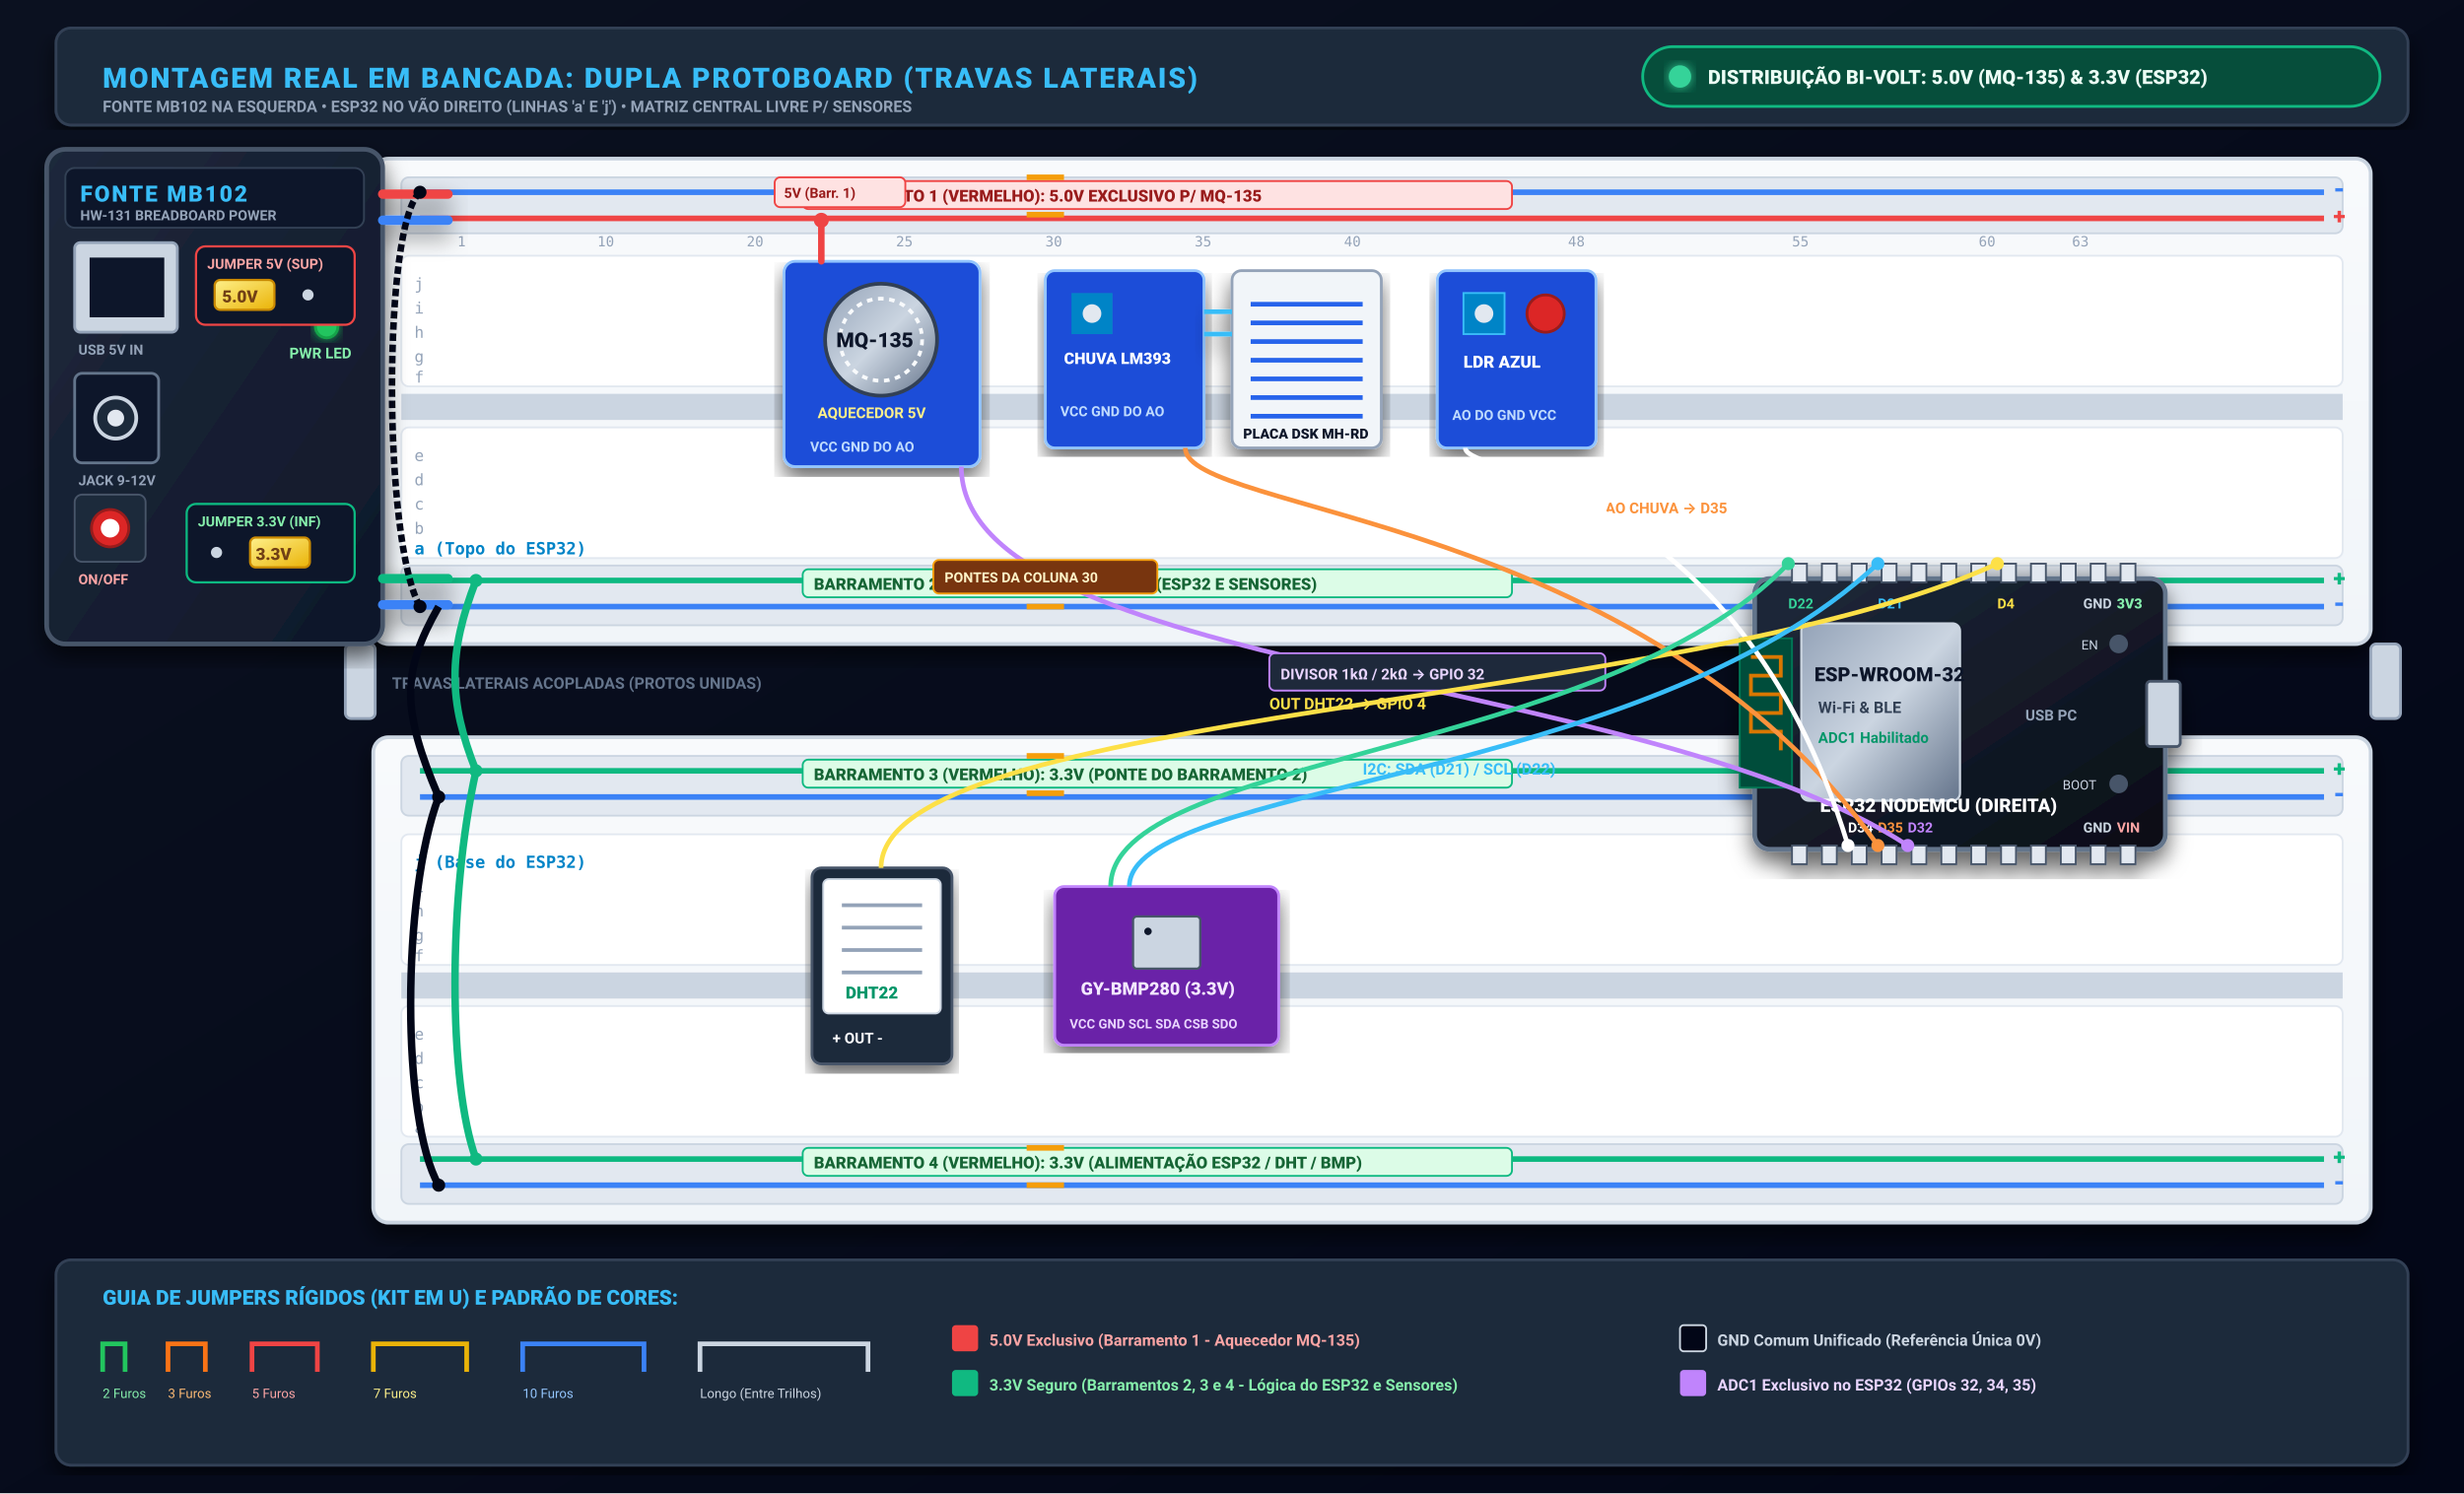
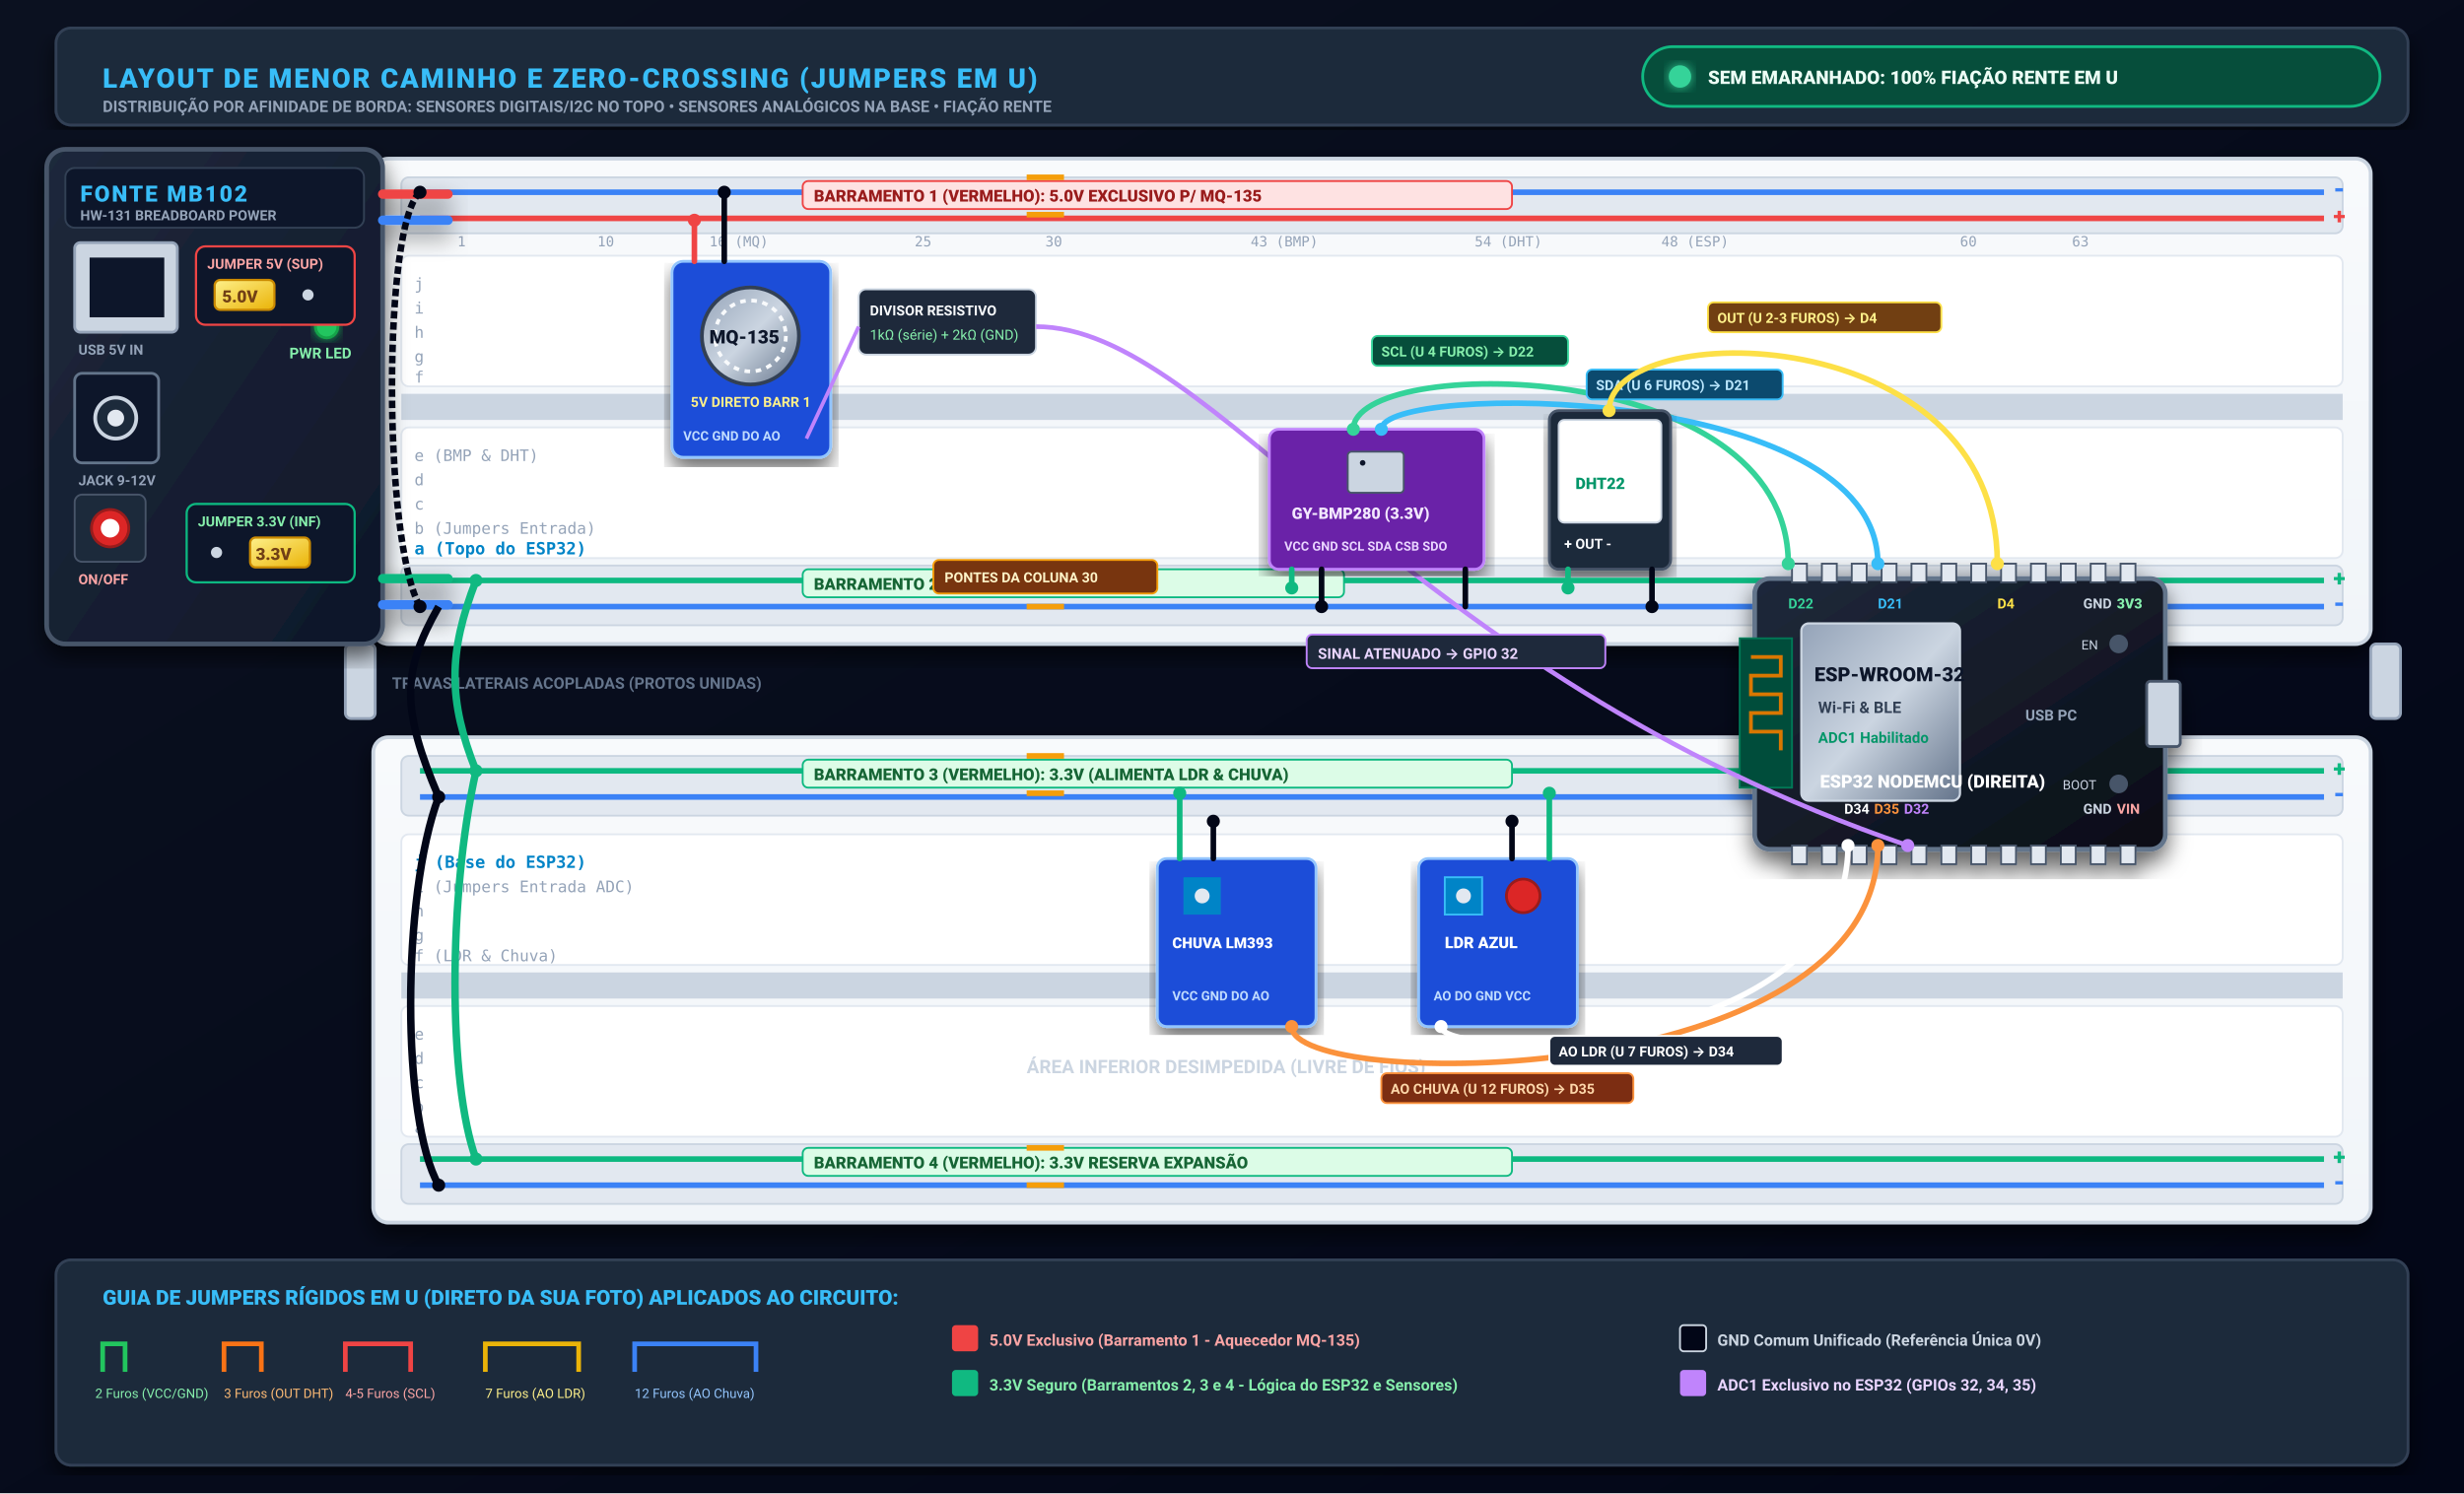
<svg xmlns="http://www.w3.org/2000/svg" viewBox="0 0 1320 800" width="100%" height="100%" style="background-color: #0b1120; font-family: -apple-system, BlinkMacSystemFont, 'Segoe UI', Roboto, sans-serif;">
  <defs>
    <linearGradient id="bgGrad" x1="0%" y1="0%" x2="100%" y2="100%">
      <stop offset="0%" stop-color="#0b1120" />
      <stop offset="100%" stop-color="#020617" />
    </linearGradient>
    <linearGradient id="mb102Grad" x1="0%" y1="0%" x2="100%" y2="100%">
      <stop offset="0%" stop-color="#1e293b" />
      <stop offset="100%" stop-color="#0f172a" />
    </linearGradient>
    <linearGradient id="esp32Grad" x1="0%" y1="0%" x2="100%" y2="100%">
      <stop offset="0%" stop-color="#1e293b" />
      <stop offset="100%" stop-color="#090d16" />
    </linearGradient>
    <linearGradient id="shieldGrad" x1="0%" y1="0%" x2="100%" y2="100%">
      <stop offset="0%" stop-color="#94a3b8" />
      <stop offset="50%" stop-color="#cbd5e1" />
      <stop offset="100%" stop-color="#64748b" />
    </linearGradient>
    <linearGradient id="protoGrad" x1="0%" y1="0%" x2="0%" y2="100%">
      <stop offset="0%" stop-color="#f8fafc" />
      <stop offset="100%" stop-color="#f1f5f9" />
    </linearGradient>
    <linearGradient id="jumperYellow" x1="0%" y1="0%" x2="100%" y2="100%">
      <stop offset="0%" stop-color="#fef08a" />
      <stop offset="100%" stop-color="#eab308" />
    </linearGradient>
    <filter id="cardShadow" x="-5%" y="-5%" width="110%" height="110%">
      <feDropShadow dx="0" dy="6" stdDeviation="6" flood-color="#000000" flood-opacity="0.6" />
    </filter>
    <filter id="glowGreen" x="-20%" y="-20%" width="140%" height="140%">
      <feGaussianBlur stdDeviation="3" result="blur" />
      <feComposite in="SourceGraphic" in2="blur" operator="over" />
    </filter>
  </defs>
  <rect width="1320" height="800" fill="url(#bgGrad)" />
  <g transform="translate(30, 15)">
    <rect x="0" y="0" width="1260" height="52" rx="8" fill="#1e293b" stroke="#334155" stroke-width="1.5" filter="url(#cardShadow)" />
-     <text x="25" y="32" fill="#38bdf8" font-size="15" font-weight="900" letter-spacing="1">MONTAGEM REAL EM BANCADA: DUPLA PROTOBOARD (TRAVAS LATERAIS)</text>
-     <text x="25" y="45" fill="#94a3b8" font-size="8.5" font-weight="600">FONTE MB102 NA ESQUERDA • ESP32 NO VÃO DIREITO (LINHAS 'a' E 'j') • MATRIZ CENTRAL LIVRE P/ SENSORES</text>
+     <text x="25" y="32" fill="#38bdf8" font-size="14.5" font-weight="900" letter-spacing="1">LAYOUT DE MENOR CAMINHO E ZERO-CROSSING (JUMPERS EM U)</text>
+     <text x="25" y="45" fill="#94a3b8" font-size="8.5" font-weight="600">DISTRIBUIÇÃO POR AFINIDADE DE BORDA: SENSORES DIGITAIS/I2C NO TOPO • SENSORES ANALÓGICOS NA BASE • FIAÇÃO RENTE</text>
    <rect x="850" y="10" width="395" height="32" rx="16" fill="#064e3b" stroke="#10b981" stroke-width="1.5" />
    <circle cx="870" cy="26" r="6" fill="#34d399" filter="url(#glowGreen)" />
-     <text x="885" y="30" fill="#ecfdf5" font-size="10.5" font-weight="800">DISTRIBUIÇÃO BI-VOLT: 5.0V (MQ-135) &amp; 3.3V (ESP32)</text>
+     <text x="885" y="30" fill="#ecfdf5" font-size="10" font-weight="800">SEM EMARANHADO: 100% FIAÇÃO RENTE EM U</text>
  </g>
  <g transform="translate(200, 85)" filter="url(#cardShadow)">
    <rect x="0" y="0" width="1070" height="260" rx="8" fill="url(#protoGrad)" stroke="#cbd5e1" stroke-width="2" />
    <text x="910" y="24" fill="#64748b" font-size="11" font-weight="bold">PROTOBOARD SUPERIOR</text>
    <g fill="#94a3b8" font-size="7.5" font-family="monospace">
      <text x="45" y="47">1</text>
      <text x="120" y="47">10</text>
-       <text x="200" y="47">20</text>
-       <text x="280" y="47">25</text>
+       <text x="180" y="47">16 (MQ)</text>
+       <text x="290" y="47">25</text>
      <text x="360" y="47">30</text>
-       <text x="440" y="47">35</text>
-       <text x="520" y="47">40</text>
-       <text x="640" y="47">48</text>
-       <text x="760" y="47">55</text>
-       <text x="860" y="47">60</text>
+       <text x="470" y="47">43 (BMP)</text>
+       <text x="590" y="47">54 (DHT)</text>
+       <text x="690" y="47">48 (ESP)</text>
+       <text x="850" y="47">60</text>
      <text x="910" y="47">63</text>
    </g>
    <rect x="15" y="10" width="1040" height="30" rx="4" fill="#e2e8f0" stroke="#cbd5e1" stroke-width="1" />
    <line x1="25" y1="18" x2="1045" y2="18" stroke="#3b82f6" stroke-width="3" />
    <text x="1050" y="21" fill="#3b82f6" font-size="14" font-weight="900">-</text>
    <line x1="25" y1="32" x2="1045" y2="32" stroke="#ef4444" stroke-width="3" />
    <text x="1050" y="35" fill="#ef4444" font-size="12" font-weight="900">+</text>
    <rect x="230" y="12" width="380" height="15" rx="3" fill="#fee2e2" stroke="#ef4444" />
    <text x="236" y="23" fill="#991b1b" font-size="8.8" font-weight="900">BARRAMENTO 1 (VERMELHO): 5.0V EXCLUSIVO P/ MQ-135</text>
    <rect x="15" y="52" width="1040" height="70" rx="4" fill="#ffffff" stroke="#e2e8f0" stroke-width="1" />
    <text x="22" y="70" fill="#94a3b8" font-size="8.5" font-family="monospace">j</text>
    <text x="22" y="83" fill="#94a3b8" font-size="8.5" font-family="monospace">i</text>
    <text x="22" y="96" fill="#94a3b8" font-size="8.5" font-family="monospace">h</text>
    <text x="22" y="109" fill="#94a3b8" font-size="8.5" font-family="monospace">g</text>
    <text x="22" y="120" fill="#94a3b8" font-size="8.5" font-family="monospace">f</text>
    <rect x="15" y="126" width="1040" height="14" fill="#cbd5e1" />
    <rect x="15" y="144" width="1040" height="70" rx="4" fill="#ffffff" stroke="#e2e8f0" stroke-width="1" />
-     <text x="22" y="162" fill="#94a3b8" font-size="8.5" font-family="monospace">e</text>
+     <text x="22" y="162" fill="#94a3b8" font-size="8.5" font-family="monospace">e (BMP &amp; DHT)</text>
    <text x="22" y="175" fill="#94a3b8" font-size="8.5" font-family="monospace">d</text>
    <text x="22" y="188" fill="#94a3b8" font-size="8.5" font-family="monospace">c</text>
-     <text x="22" y="201" fill="#94a3b8" font-size="8.5" font-family="monospace">b</text>
+     <text x="22" y="201" fill="#94a3b8" font-size="8.5" font-family="monospace">b (Jumpers Entrada)</text>
    <text x="22" y="212" fill="#0284c7" font-size="9" font-family="monospace" font-weight="900">a (Topo do ESP32)</text>
    <rect x="15" y="218" width="1040" height="32" rx="4" fill="#e2e8f0" stroke="#cbd5e1" stroke-width="1" />
    <line x1="25" y1="226" x2="1045" y2="226" stroke="#10b981" stroke-width="3" />
    <text x="1050" y="229" fill="#10b981" font-size="12" font-weight="900">+</text>
    <line x1="25" y1="240" x2="1045" y2="240" stroke="#3b82f6" stroke-width="3" />
    <text x="1050" y="243" fill="#3b82f6" font-size="14" font-weight="900">-</text>
-     <rect x="230" y="220" width="380" height="15" rx="3" fill="#dcfce7" stroke="#10b981" />
-     <text x="236" y="231" fill="#166534" font-size="8.8" font-weight="900">BARRAMENTO 2 (VERMELHO): 3.3V SEGURO (ESP32 E SENSORES)</text>
+     <rect x="230" y="220" width="290" height="15" rx="3" fill="#dcfce7" stroke="#10b981" />
+     <text x="236" y="231" fill="#166534" font-size="8.8" font-weight="900">BARRAMENTO 2 (VERMELHO): 3.3V SEGURO</text>
  </g>
  <g transform="translate(185, 345)">
    <rect x="0" y="0" width="16" height="40" rx="3" fill="#cbd5e1" stroke="#94a3b8" stroke-width="1.5" />
    <rect x="1085" y="0" width="16" height="40" rx="3" fill="#cbd5e1" stroke="#94a3b8" stroke-width="1.5" />
    <text x="25" y="24" fill="#64748b" font-size="8.5" font-weight="bold">TRAVAS LATERAIS ACOPLADAS (PROTOS UNIDAS)</text>
  </g>
  <g transform="translate(200, 395)" filter="url(#cardShadow)">
    <rect x="0" y="0" width="1070" height="260" rx="8" fill="url(#protoGrad)" stroke="#cbd5e1" stroke-width="2" />
    <text x="910" y="24" fill="#64748b" font-size="11" font-weight="bold">PROTOBOARD INFERIOR</text>
    <rect x="15" y="10" width="1040" height="32" rx="4" fill="#e2e8f0" stroke="#cbd5e1" stroke-width="1" />
    <line x1="25" y1="18" x2="1045" y2="18" stroke="#10b981" stroke-width="3" />
    <text x="1050" y="21" fill="#10b981" font-size="12" font-weight="900">+</text>
    <line x1="25" y1="32" x2="1045" y2="32" stroke="#3b82f6" stroke-width="3" />
    <text x="1050" y="35" fill="#3b82f6" font-size="14" font-weight="900">-</text>
    <rect x="230" y="12" width="380" height="15" rx="3" fill="#dcfce7" stroke="#10b981" />
-     <text x="236" y="23" fill="#166534" font-size="8.8" font-weight="900">BARRAMENTO 3 (VERMELHO): 3.3V (PONTE DO BARRAMENTO 2)</text>
+     <text x="236" y="23" fill="#166534" font-size="8.8" font-weight="900">BARRAMENTO 3 (VERMELHO): 3.3V (ALIMENTA LDR &amp; CHUVA)</text>
    <rect x="15" y="52" width="1040" height="70" rx="4" fill="#ffffff" stroke="#e2e8f0" stroke-width="1" />
    <text x="22" y="70" fill="#0284c7" font-size="9" font-family="monospace" font-weight="900">j (Base do ESP32)</text>
-     <text x="22" y="83" fill="#94a3b8" font-size="8.5" font-family="monospace">i</text>
+     <text x="22" y="83" fill="#94a3b8" font-size="8.5" font-family="monospace">i (Jumpers Entrada ADC)</text>
    <text x="22" y="96" fill="#94a3b8" font-size="8.5" font-family="monospace">h</text>
    <text x="22" y="109" fill="#94a3b8" font-size="8.5" font-family="monospace">g</text>
-     <text x="22" y="120" fill="#94a3b8" font-size="8.5" font-family="monospace">f</text>
+     <text x="22" y="120" fill="#94a3b8" font-size="8.5" font-family="monospace">f (LDR &amp; Chuva)</text>
    <rect x="15" y="126" width="1040" height="14" fill="#cbd5e1" />
    <rect x="15" y="144" width="1040" height="70" rx="4" fill="#ffffff" stroke="#e2e8f0" stroke-width="1" />
    <text x="22" y="162" fill="#94a3b8" font-size="8.5" font-family="monospace">e</text>
    <text x="22" y="175" fill="#94a3b8" font-size="8.5" font-family="monospace">d</text>
    <text x="22" y="188" fill="#94a3b8" font-size="8.5" font-family="monospace">c</text>
    <text x="22" y="201" fill="#94a3b8" font-size="8.5" font-family="monospace">b</text>
    <text x="22" y="212" fill="#94a3b8" font-size="8.5" font-family="monospace">a</text>
+     <text x="350" y="180" fill="#cbd5e1" font-size="10" font-weight="bold">ÁREA INFERIOR DESIMPEDIDA (LIVRE DE FIOS)</text>
    <rect x="15" y="218" width="1040" height="32" rx="4" fill="#e2e8f0" stroke="#cbd5e1" stroke-width="1" />
    <line x1="25" y1="226" x2="1045" y2="226" stroke="#10b981" stroke-width="3" />
    <text x="1050" y="229" fill="#10b981" font-size="12" font-weight="900">+</text>
    <line x1="25" y1="240" x2="1045" y2="240" stroke="#3b82f6" stroke-width="3" />
    <text x="1050" y="243" fill="#3b82f6" font-size="14" font-weight="900">-</text>
    <rect x="230" y="220" width="380" height="15" rx="3" fill="#dcfce7" stroke="#10b981" />
-     <text x="236" y="231" fill="#166534" font-size="8.8" font-weight="900">BARRAMENTO 4 (VERMELHO): 3.3V (ALIMENTAÇÃO ESP32 / DHT / BMP)</text>
+     <text x="236" y="231" fill="#166534" font-size="8.8" font-weight="900">BARRAMENTO 4 (VERMELHO): 3.3V RESERVA EXPANSÃO</text>
  </g>
  <g transform="translate(25, 80)" filter="url(#cardShadow)">
    <rect x="0" y="0" width="180" height="265" rx="10" fill="url(#mb102Grad)" stroke="#475569" stroke-width="2.5" />
    <rect x="10" y="10" width="160" height="32" rx="5" fill="#0f172a" stroke="#334155" />
    <text x="18" y="28" fill="#38bdf8" font-size="12" font-weight="900" letter-spacing="1">FONTE MB102</text>
    <text x="18" y="38" fill="#94a3b8" font-size="7.5" font-weight="bold">HW-131 BREADBOARD POWER</text>
    <g transform="translate(15, 50)">
      <rect x="0" y="0" width="55" height="48" rx="3" fill="#cbd5e1" stroke="#94a3b8" stroke-width="1.5" />
      <rect x="8" y="8" width="40" height="32" fill="#0f172a" />
      <text x="2" y="60" fill="#94a3b8" font-size="7.5" font-weight="bold">USB 5V IN</text>
    </g>
    <g transform="translate(15, 120)">
      <rect x="0" y="0" width="45" height="48" rx="4" fill="#0f172a" stroke="#64748b" stroke-width="1.5" />
      <circle cx="22" cy="24" r="11" fill="#1e293b" stroke="#cbd5e1" stroke-width="2" />
      <circle cx="22" cy="24" r="4.5" fill="#e2e8f0" />
      <text x="2" y="60" fill="#94a3b8" font-size="7.5" font-weight="bold">JACK 9-12V</text>
    </g>
    <g transform="translate(15, 185)">
      <rect x="0" y="0" width="38" height="36" rx="4" fill="#1e293b" stroke="#475569" />
      <circle cx="19" cy="18" r="10" fill="#dc2626" stroke="#991b1b" stroke-width="1.5" />
      <circle cx="19" cy="18" r="5" fill="#ffffff" />
      <text x="2" y="48" fill="#fca5a5" font-size="7.5" font-weight="bold">ON/OFF</text>
    </g>
    <circle cx="150" cy="95" r="6" fill="#22c55e" stroke="#16a34a" stroke-width="1.5" filter="url(#glowGreen)" />
    <text x="130" y="112" fill="#86efac" font-size="8" font-weight="bold">PWR LED</text>
    <g transform="translate(80, 52)">
      <rect x="0" y="0" width="85" height="42" rx="5" fill="#0f172a" stroke="#ef4444" stroke-width="1.2" />
      <text x="6" y="12" fill="#fca5a5" font-size="7.5" font-weight="bold">JUMPER 5V (SUP)</text>
      <circle cx="16" cy="26" r="3" fill="#cbd5e1" />
      <circle cx="38" cy="26" r="3" fill="#cbd5e1" />
      <circle cx="60" cy="26" r="3" fill="#cbd5e1" />
      <rect x="10" y="18" width="32" height="16" rx="3" fill="url(#jumperYellow)" stroke="#ca8a04" stroke-width="1.2" />
      <text x="14" y="30" fill="#713f12" font-size="9" font-weight="900">5.0V</text>
    </g>
    <g transform="translate(75, 190)">
      <rect x="0" y="0" width="90" height="42" rx="5" fill="#0f172a" stroke="#10b981" stroke-width="1.2" />
      <text x="6" y="12" fill="#86efac" font-size="7.5" font-weight="bold">JUMPER 3.3V (INF)</text>
      <circle cx="16" cy="26" r="3" fill="#cbd5e1" />
      <circle cx="38" cy="26" r="3" fill="#cbd5e1" />
      <circle cx="60" cy="26" r="3" fill="#cbd5e1" />
      <rect x="34" y="18" width="32" height="16" rx="3" fill="url(#jumperYellow)" stroke="#ca8a04" stroke-width="1.2" />
      <text x="37" y="30" fill="#713f12" font-size="9" font-weight="900">3.3V</text>
    </g>
    <path d="M 180, 24 L 215, 24" stroke="#ef4444" stroke-width="5" stroke-linecap="round" />
    <path d="M 180, 38 L 215, 38" stroke="#3b82f6" stroke-width="5" stroke-linecap="round" />
    <path d="M 180, 230 L 215, 230" stroke="#10b981" stroke-width="5" stroke-linecap="round" />
    <path d="M 180, 244 L 215, 244" stroke="#3b82f6" stroke-width="5" stroke-linecap="round" />
  </g>
  <g transform="translate(940, 310)" filter="url(#cardShadow)">
    <rect x="0" y="0" width="220" height="145" rx="8" fill="url(#esp32Grad)" stroke="#64748b" stroke-width="2.5" />
    <rect x="25" y="24" width="85" height="95" rx="4" fill="url(#shieldGrad)" stroke="#cbd5e1" stroke-width="1.2" />
    <text x="32" y="55" fill="#0f172a" font-size="10.5" font-weight="900">ESP-WROOM-32</text>
    <text x="34" y="72" fill="#334155" font-size="8.5" font-weight="bold">Wi-Fi &amp; BLE</text>
    <text x="34" y="88" fill="#059669" font-size="8" font-weight="bold">ADC1 Habilitado</text>
    <rect x="-8" y="32" width="28" height="80" fill="#064e3b" stroke="#047857" stroke-width="1" />
    <path d="M -2, 42 H 14 V 52 H -2 V 62 H 14 V 72 H -2 V 82 H 14 V 92" fill="none" stroke="#d97706" stroke-width="2" />
    <rect x="210" y="55" width="18" height="35" rx="2" fill="#cbd5e1" stroke="#475569" stroke-width="1.5" />
    <text x="145" y="76" fill="#94a3b8" font-size="8" font-weight="bold">USB PC</text>
    <circle cx="195" cy="35" r="5" fill="#475569" />
    <circle cx="195" cy="110" r="5" fill="#475569" />
    <text x="175" y="38" fill="#cbd5e1" font-size="7">EN</text>
    <text x="165" y="113" fill="#cbd5e1" font-size="7">BOOT</text>
    <g fill="#e2e8f0" stroke="#475569" stroke-width="1">
      <rect x="20" y="-8" width="8" height="10" />
      <rect x="36" y="-8" width="8" height="10" />
      <rect x="52" y="-8" width="8" height="10" />
      <rect x="68" y="-8" width="8" height="10" />
      <rect x="84" y="-8" width="8" height="10" />
      <rect x="100" y="-8" width="8" height="10" />
      <rect x="116" y="-8" width="8" height="10" />
      <rect x="132" y="-8" width="8" height="10" />
      <rect x="148" y="-8" width="8" height="10" />
      <rect x="164" y="-8" width="8" height="10" />
      <rect x="180" y="-8" width="8" height="10" />
      <rect x="196" y="-8" width="8" height="10" />
    </g>
    <text x="18" y="16" fill="#34d399" font-size="7.5" font-weight="bold">D22</text>
    <text x="66" y="16" fill="#38bdf8" font-size="7.5" font-weight="bold">D21</text>
    <text x="130" y="16" fill="#fde047" font-size="7.5" font-weight="bold">D4</text>
    <text x="176" y="16" fill="#cbd5e1" font-size="7.5" font-weight="bold">GND</text>
    <text x="194" y="16" fill="#86efac" font-size="7.5" font-weight="900">3V3</text>
    <g fill="#e2e8f0" stroke="#475569" stroke-width="1">
      <rect x="20" y="143" width="8" height="10" />
      <rect x="36" y="143" width="8" height="10" />
      <rect x="52" y="143" width="8" height="10" />
      <rect x="68" y="143" width="8" height="10" />
      <rect x="84" y="143" width="8" height="10" />
      <rect x="100" y="143" width="8" height="10" />
      <rect x="116" y="143" width="8" height="10" />
      <rect x="132" y="143" width="8" height="10" />
      <rect x="148" y="143" width="8" height="10" />
      <rect x="164" y="143" width="8" height="10" />
      <rect x="180" y="143" width="8" height="10" />
      <rect x="196" y="143" width="8" height="10" />
    </g>
-     <text x="50" y="136" fill="#ffffff" font-size="7.5" font-weight="bold">D34</text>
-     <text x="66" y="136" fill="#fb923c" font-size="7.5" font-weight="bold">D35</text>
-     <text x="82" y="136" fill="#c084fc" font-size="7.5" font-weight="bold">D32</text>
-     <text x="176" y="136" fill="#cbd5e1" font-size="7.5" font-weight="bold">GND</text>
-     <text x="194" y="136" fill="#fca5a5" font-size="7.5" font-weight="bold">VIN</text>
-     <text x="35" y="125" fill="#ffffff" font-size="10" font-weight="900">ESP32 NODEMCU (DIREITA)</text>
-   </g>
-   <g transform="translate(420, 140)" filter="url(#cardShadow)">
-     <rect x="0" y="0" width="105" height="110" rx="6" fill="#1d4ed8" stroke="#93c5fd" stroke-width="1.5" />
-     <circle cx="52" cy="42" r="30" fill="url(#shieldGrad)" stroke="#334155" stroke-width="2" />
-     <circle cx="52" cy="42" r="22" fill="none" stroke="#f8fafc" stroke-width="2" stroke-dasharray="3,3" />
-     <text x="28" y="46" fill="#0f172a" font-size="11" font-weight="900">MQ-135</text>
-     <text x="18" y="84" fill="#fef08a" font-size="8" font-weight="bold">AQUECEDOR 5V</text>
-     <text x="14" y="102" fill="#bfdbfe" font-size="7.5" font-weight="bold">VCC  GND  DO  AO</text>
-   </g>
-   <g transform="translate(560, 145)" filter="url(#cardShadow)">
-     <rect x="0" y="0" width="85" height="95" rx="5" fill="#1d4ed8" stroke="#93c5fd" stroke-width="1.5" />
-     <rect x="14" y="12" width="22" height="22" fill="#0284c7" />
-     <circle cx="25" cy="23" r="5" fill="#e2e8f0" />
-     <text x="10" y="50" fill="#ffffff" font-size="8.5" font-weight="900">CHUVA LM393</text>
-     <text x="8" y="78" fill="#bfdbfe" font-size="7.5" font-weight="bold">VCC  GND  DO  AO</text>
-   </g>
-   <g transform="translate(660, 145)" filter="url(#cardShadow)">
-     <rect x="0" y="0" width="80" height="95" rx="5" fill="#f1f5f9" stroke="#94a3b8" stroke-width="1.5" />
-     <path d="M 10,18 H 70 M 10,28 H 70 M 10,38 H 70 M 10,48 H 70 M 10,58 H 70 M 10,68 H 70 M 10,78 H 70" stroke="#2563eb" stroke-width="2.5" />
-     <text x="6" y="90" fill="#0f172a" font-size="7.5" font-weight="900">PLACA DSK MH-RD</text>
-     <line x1="-15" y1="22" x2="0" y2="22" stroke="#38bdf8" stroke-width="2.5" />
-     <line x1="-15" y1="34" x2="0" y2="34" stroke="#38bdf8" stroke-width="2.5" />
-   </g>
-   <g transform="translate(770, 145)" filter="url(#cardShadow)">
-     <rect x="0" y="0" width="85" height="95" rx="5" fill="#1d4ed8" stroke="#93c5fd" stroke-width="1.5" />
-     <rect x="14" y="12" width="22" height="22" fill="#0284c7" stroke="#38bdf8" />
-     <circle cx="25" cy="23" r="5" fill="#e2e8f0" />
-     <circle cx="58" cy="23" r="10" fill="#dc2626" stroke="#991b1b" stroke-width="1.5" />
-     <text x="14" y="52" fill="#ffffff" font-size="9" font-weight="900">LDR AZUL</text>
-     <text x="8" y="80" fill="#bfdbfe" font-size="7.5" font-weight="bold">AO  DO  GND  VCC</text>
-   </g>
-   <g transform="translate(435, 465)" filter="url(#cardShadow)">
-     <rect x="0" y="0" width="75" height="105" rx="5" fill="#1e293b" stroke="#475569" stroke-width="1.5" />
-     <rect x="6" y="6" width="63" height="72" rx="3" fill="#ffffff" stroke="#cbd5e1" stroke-width="1" />
-     <line x1="16" y1="20" x2="59" y2="20" stroke="#94a3b8" stroke-width="2" />
-     <line x1="16" y1="32" x2="59" y2="32" stroke="#94a3b8" stroke-width="2" />
-     <line x1="16" y1="44" x2="59" y2="44" stroke="#94a3b8" stroke-width="2" />
-     <line x1="16" y1="56" x2="59" y2="56" stroke="#94a3b8" stroke-width="2" />
-     <text x="18" y="70" fill="#059669" font-size="9" font-weight="900">DHT22</text>
-     <text x="11" y="94" fill="#f8fafc" font-size="8" font-weight="bold">+  OUT  -</text>
-   </g>
-   <g transform="translate(565, 475)" filter="url(#cardShadow)">
-     <rect x="0" y="0" width="120" height="85" rx="5" fill="#6b21a8" stroke="#c084fc" stroke-width="1.5" />
-     <rect x="42" y="16" width="36" height="28" rx="2" fill="#cbd5e1" stroke="#475569" stroke-width="1.2" />
-     <circle cx="50" cy="24" r="2" fill="#0f172a" />
-     <text x="14" y="58" fill="#f3e8ff" font-size="9.5" font-weight="900">GY-BMP280 (3.3V)</text>
-     <text x="8" y="76" fill="#e9d5ff" font-size="7" font-weight="bold">VCC GND SCL SDA CSB SDO</text>
-   </g>
-   <path d="M 440, 140 L 440, 118" stroke="#ef4444" stroke-width="3.5" stroke-linecap="round" />
-   <circle cx="440" cy="118" r="4" fill="#ef4444" />
-   <rect x="415" y="95" width="70" height="16" rx="3" fill="#fee2e2" stroke="#ef4444" />
-   <text x="420" y="106" fill="#991b1b" font-size="7.5" font-weight="bold">5V (Barr. 1)</text>
-   <path d="M 515, 250 C 515, 360 880, 360 1022, 453" fill="none" stroke="#c084fc" stroke-width="2.5" />
+     <text x="48" y="126" fill="#ffffff" font-size="7.5" font-weight="bold">D34</text>
+     <text x="64" y="126" fill="#fb923c" font-size="7.5" font-weight="bold">D35</text>
+     <text x="80" y="126" fill="#c084fc" font-size="7.5" font-weight="bold">D32</text>
+     <text x="176" y="126" fill="#cbd5e1" font-size="7.5" font-weight="bold">GND</text>
+     <text x="194" y="126" fill="#fca5a5" font-size="7.5" font-weight="bold">VIN</text>
+     <text x="35" y="112" fill="#ffffff" font-size="9.5" font-weight="900">ESP32 NODEMCU (DIREITA)</text>
+   </g>
+   <g transform="translate(360, 140)" filter="url(#cardShadow)">
+     <rect x="0" y="0" width="85" height="105" rx="6" fill="#1d4ed8" stroke="#93c5fd" stroke-width="1.5" />
+     <circle cx="42" cy="40" r="26" fill="url(#shieldGrad)" stroke="#334155" stroke-width="2" />
+     <circle cx="42" cy="40" r="19" fill="none" stroke="#f8fafc" stroke-width="2" stroke-dasharray="3,3" />
+     <text x="20" y="44" fill="#0f172a" font-size="10" font-weight="900">MQ-135</text>
+     <text x="10" y="78" fill="#fef08a" font-size="7.5" font-weight="bold">5V DIRETO BARR 1</text>
+     <text x="6" y="96" fill="#bfdbfe" font-size="7" font-weight="bold">VCC  GND  DO  AO</text>
+   </g>
+   <path d="M 372, 140 V 118" stroke="#ef4444" stroke-width="3" stroke-linecap="round" />
+   <circle cx="372" cy="118" r="3.5" fill="#ef4444" />
+   <path d="M 388, 140 V 103" stroke="#020617" stroke-width="3" stroke-linecap="round" />
+   <circle cx="388" cy="103" r="3.5" fill="#020617" />
+   <g transform="translate(460, 155)">
+     <rect x="0" y="0" width="95" height="35" rx="4" fill="#1e293b" stroke="#cbd5e1" stroke-width="1" />
+     <text x="6" y="14" fill="#f8fafc" font-size="7.5" font-weight="bold">DIVISOR RESISTIVO</text>
+     <text x="6" y="27" fill="#86efac" font-size="7.5">1kΩ (série) + 2kΩ (GND)</text>
+   </g>
+   <line x1="432" y1="235" x2="460" y2="175" stroke="#c084fc" stroke-width="2" />
+   <path d="M 555, 175 C 650, 175 750, 360 1022, 453" fill="none" stroke="#c084fc" stroke-width="2.5" />
  <circle cx="1022" cy="453" r="3.5" fill="#c084fc" />
-   <rect x="680" y="350" width="180" height="20" rx="3" fill="#1e293b" stroke="#c084fc" />
-   <text x="686" y="364" fill="#e9d5ff" font-size="8" font-weight="bold">DIVISOR 1kΩ / 2kΩ → GPIO 32</text>
-   <path d="M 635, 240 C 635, 275 880, 275 1006, 453" fill="none" stroke="#fb923c" stroke-width="2.5" />
+   <rect x="700" y="340" width="160" height="18" rx="3" fill="#1e293b" stroke="#c084fc" />
+   <text x="706" y="353" fill="#e9d5ff" font-size="8" font-weight="bold">SINAL ATENUADO → GPIO 32</text>
+   <g transform="translate(680, 230)" filter="url(#cardShadow)">
+     <rect x="0" y="0" width="115" height="75" rx="5" fill="#6b21a8" stroke="#c084fc" stroke-width="1.5" />
+     <rect x="42" y="12" width="30" height="22" rx="2" fill="#cbd5e1" stroke="#475569" stroke-width="1" />
+     <circle cx="50" cy="18" r="1.5" fill="#0f172a" />
+     <text x="12" y="48" fill="#f3e8ff" font-size="8.5" font-weight="900">GY-BMP280 (3.3V)</text>
+     <text x="8" y="65" fill="#e9d5ff" font-size="6.8" font-weight="bold">VCC GND SCL SDA CSB SDO</text>
+   </g>
+   <path d="M 692, 305 V 315" stroke="#10b981" stroke-width="3" stroke-linecap="round" />
+   <circle cx="692" cy="315" r="3.5" fill="#10b981" />
+   <path d="M 708, 305 V 325" stroke="#020617" stroke-width="3" stroke-linecap="round" />
+   <circle cx="708" cy="325" r="3.5" fill="#020617" />
+   <path d="M 785, 305 V 325" stroke="#020617" stroke-width="3" stroke-linecap="round" />
+   <path d="M 725, 230 C 725, 190 958, 190 958, 302" fill="none" stroke="#34d399" stroke-width="3" />
+   <circle cx="725" cy="230" r="3.5" fill="#34d399" />
+   <circle cx="958" cy="302" r="3.5" fill="#34d399" />
+   <rect x="735" y="180" width="105" height="16" rx="3" fill="#064e3b" stroke="#34d399" />
+   <text x="740" y="191" fill="#86efac" font-size="7.5" font-weight="bold">SCL (U 4 FUROS) → D22</text>
+   <path d="M 740, 230 C 740, 205 1006, 205 1006, 302" fill="none" stroke="#38bdf8" stroke-width="3" />
+   <circle cx="740" cy="230" r="3.5" fill="#38bdf8" />
+   <circle cx="1006" cy="302" r="3.5" fill="#38bdf8" />
+   <rect x="850" y="198" width="105" height="16" rx="3" fill="#0c4a6e" stroke="#38bdf8" />
+   <text x="855" y="209" fill="#bae6fd" font-size="7.5" font-weight="bold">SDA (U 6 FUROS) → D21</text>
+   <g transform="translate(830, 220)" filter="url(#cardShadow)">
+     <rect x="0" y="0" width="65" height="85" rx="5" fill="#1e293b" stroke="#475569" stroke-width="1.5" />
+     <rect x="5" y="5" width="55" height="55" rx="3" fill="#ffffff" stroke="#cbd5e1" stroke-width="1" />
+     <text x="14" y="42" fill="#059669" font-size="8.5" font-weight="900">DHT22</text>
+     <text x="8" y="74" fill="#f8fafc" font-size="7.5" font-weight="bold">+  OUT  -</text>
+   </g>
+   <path d="M 840, 305 V 315" stroke="#10b981" stroke-width="3" stroke-linecap="round" />
+   <circle cx="840" cy="315" r="3.5" fill="#10b981" />
+   <path d="M 885, 305 V 325" stroke="#020617" stroke-width="3" stroke-linecap="round" />
+   <circle cx="885" cy="325" r="3.5" fill="#020617" />
+   <path d="M 862, 220 C 862, 170 1070, 170 1070, 302" fill="none" stroke="#fde047" stroke-width="3" />
+   <circle cx="862" cy="220" r="3.5" fill="#fde047" />
+   <circle cx="1070" cy="302" r="3.5" fill="#fde047" />
+   <rect x="915" y="162" width="125" height="16" rx="3" fill="#713f12" stroke="#fde047" />
+   <text x="920" y="173" fill="#fef08a" font-size="7.5" font-weight="bold">OUT (U 2-3 FUROS) → D4</text>
+   <g transform="translate(620, 460)" filter="url(#cardShadow)">
+     <rect x="0" y="0" width="85" height="90" rx="5" fill="#1d4ed8" stroke="#93c5fd" stroke-width="1.5" />
+     <rect x="14" y="10" width="20" height="20" fill="#0284c7" />
+     <circle cx="24" cy="20" r="4" fill="#e2e8f0" />
+     <text x="8" y="48" fill="#ffffff" font-size="8" font-weight="900">CHUVA LM393</text>
+     <text x="8" y="76" fill="#bfdbfe" font-size="7" font-weight="bold">VCC  GND  DO  AO</text>
+   </g>
+   <path d="M 632, 460 V 425" stroke="#10b981" stroke-width="3" stroke-linecap="round" />
+   <circle cx="632" cy="425" r="3.5" fill="#10b981" />
+   <path d="M 650, 460 V 440" stroke="#020617" stroke-width="3" stroke-linecap="round" />
+   <circle cx="650" cy="440" r="3.5" fill="#020617" />
+   <path d="M 692, 550 C 692, 585 1006, 585 1006, 453" fill="none" stroke="#fb923c" stroke-width="3" />
+   <circle cx="692" cy="550" r="3.5" fill="#fb923c" />
  <circle cx="1006" cy="453" r="3.5" fill="#fb923c" />
-   <text x="860" y="275" fill="#fb923c" font-size="8" font-weight="bold">AO CHUVA → D35</text>
-   <path d="M 785, 240 C 785, 255 930, 255 990, 453" fill="none" stroke="#ffffff" stroke-width="2.5" />
+   <rect x="740" y="575" width="135" height="16" rx="3" fill="#7c2d12" stroke="#fb923c" />
+   <text x="745" y="586" fill="#fed7aa" font-size="7.5" font-weight="bold">AO CHUVA (U 12 FUROS) → D35</text>
+   <g transform="translate(760, 460)" filter="url(#cardShadow)">
+     <rect x="0" y="0" width="85" height="90" rx="5" fill="#1d4ed8" stroke="#93c5fd" stroke-width="1.5" />
+     <rect x="14" y="10" width="20" height="20" fill="#0284c7" stroke="#38bdf8" />
+     <circle cx="24" cy="20" r="4" fill="#e2e8f0" />
+     <circle cx="56" cy="20" r="9" fill="#dc2626" stroke="#991b1b" stroke-width="1.5" />
+     <text x="14" y="48" fill="#ffffff" font-size="8.5" font-weight="900">LDR AZUL</text>
+     <text x="8" y="76" fill="#bfdbfe" font-size="7" font-weight="bold">AO  DO  GND  VCC</text>
+   </g>
+   <path d="M 830, 460 V 425" stroke="#10b981" stroke-width="3" stroke-linecap="round" />
+   <circle cx="830" cy="425" r="3.5" fill="#10b981" />
+   <path d="M 810, 460 V 440" stroke="#020617" stroke-width="3" stroke-linecap="round" />
+   <circle cx="810" cy="440" r="3.5" fill="#020617" />
+   <path d="M 772, 550 C 772, 568 990, 568 990, 453" fill="none" stroke="#ffffff" stroke-width="3" />
+   <circle cx="772" cy="550" r="3.5" fill="#ffffff" />
  <circle cx="990" cy="453" r="3.5" fill="#ffffff" />
-   <text x="860" y="250" fill="#ffffff" font-size="8" font-weight="bold">AO LDR → D34</text>
-   <path d="M 472, 465 C 472, 380 900, 380 1070, 302" fill="none" stroke="#fde047" stroke-width="2.5" />
-   <circle cx="1070" cy="302" r="3.5" fill="#fde047" />
-   <text x="680" y="380" fill="#fde047" font-size="8.5" font-weight="bold">OUT DHT22 → GPIO 4</text>
-   <path d="M 605, 475 C 605, 420 880, 420 1006, 302" fill="none" stroke="#38bdf8" stroke-width="2.5" />
-   <circle cx="1006" cy="302" r="3.5" fill="#38bdf8" />
-   <path d="M 595, 475 C 595, 405 860, 405 958, 302" fill="none" stroke="#34d399" stroke-width="2.5" />
-   <circle cx="958" cy="302" r="3.5" fill="#34d399" />
-   <text x="730" y="415" fill="#38bdf8" font-size="8.5" font-weight="bold">I2C: SDA (D21) / SCL (D22)</text>
+   <rect x="830" y="555" width="125" height="16" rx="3" fill="#1e293b" stroke="#ffffff" />
+   <text x="835" y="566" fill="#ffffff" font-size="7.5" font-weight="bold">AO LDR (U 7 FUROS) → D34</text>
  <g stroke="#f59e0b" stroke-width="3" fill="none">
    <path d="M 550, 95 H 570" />
    <path d="M 550, 115 H 570" />
    <path d="M 550, 305 H 570" />
    <path d="M 550, 325 H 570" />
    <path d="M 550, 405 H 570" />
    <path d="M 550, 425 H 570" />
    <path d="M 550, 615 H 570" />
    <path d="M 550, 635 H 570" />
  </g>
  <rect x="500" y="300" width="120" height="18" rx="3" fill="#78350f" stroke="#f59e0b" />
  <text x="506" y="312" fill="#fef3c7" font-size="7.5" font-weight="bold">PONTES DA COLUNA 30</text>
  <path d="M 225, 103 C 205, 120 205, 290 225, 325" fill="none" stroke="#020617" stroke-width="3.5" stroke-dasharray="4,2" />
  <circle cx="225" cy="103" r="3.5" fill="#020617" />
  <circle cx="225" cy="325" r="3.5" fill="#020617" />
  <path d="M 235, 325 C 215, 360 215, 380 235, 427" fill="none" stroke="#020617" stroke-width="4" />
  <circle cx="235" cy="427" r="3.5" fill="#020617" />
  <path d="M 235, 427 C 215, 480 215, 600 235, 635" fill="none" stroke="#020617" stroke-width="4" />
  <circle cx="235" cy="635" r="3.5" fill="#020617" />
  <path d="M 255, 311 C 240, 350 240, 375 255, 413" fill="none" stroke="#10b981" stroke-width="4" />
  <circle cx="255" cy="311" r="3.5" fill="#10b981" />
  <circle cx="255" cy="413" r="3.5" fill="#10b981" />
  <path d="M 255, 413 C 240, 480 240, 580 255, 621" fill="none" stroke="#10b981" stroke-width="4" />
  <circle cx="255" cy="621" r="3.5" fill="#10b981" />
  <g transform="translate(30, 675)">
    <rect x="0" y="0" width="1260" height="110" rx="8" fill="#1e293b" stroke="#334155" stroke-width="1.5" filter="url(#cardShadow)" />
-     <text x="25" y="24" fill="#38bdf8" font-size="11" font-weight="900">GUIA DE JUMPERS RÍGIDOS (KIT EM U) E PADRÃO DE CORES:</text>
+     <text x="25" y="24" fill="#38bdf8" font-size="11" font-weight="900">GUIA DE JUMPERS RÍGIDOS EM U (DIRETO DA SUA FOTO) APLICADOS AO CIRCUITO:</text>
    <g transform="translate(25, 40)">
      <path d="M 0,20 V 5 H 12 V 20" stroke="#22c55e" stroke-width="2.5" fill="none" />
-       <text x="0" y="34" fill="#86efac" font-size="7">2 Furos</text>
-       <path d="M 35,20 V 5 H 55 V 20" stroke="#f97316" stroke-width="2.5" fill="none" />
-       <text x="35" y="34" fill="#fdba74" font-size="7">3 Furos</text>
-       <path d="M 80,20 V 5 H 115 V 20" stroke="#ef4444" stroke-width="2.5" fill="none" />
-       <text x="80" y="34" fill="#fca5a5" font-size="7">5 Furos</text>
-       <path d="M 145,20 V 5 H 195 V 20" stroke="#eab308" stroke-width="2.5" fill="none" />
-       <text x="145" y="34" fill="#fef08a" font-size="7">7 Furos</text>
-       <path d="M 225,20 V 5 H 290 V 20" stroke="#3b82f6" stroke-width="2.5" fill="none" />
-       <text x="225" y="34" fill="#93c5fd" font-size="7">10 Furos</text>
-       <path d="M 320,20 V 5 H 410 V 20" stroke="#cbd5e1" stroke-width="2.5" fill="none" />
-       <text x="320" y="34" fill="#cbd5e1" font-size="7">Longo (Entre Trilhos)</text>
+       <text x="-4" y="34" fill="#86efac" font-size="7">2 Furos (VCC/GND)</text>
+       <path d="M 65,20 V 5 H 85 V 20" stroke="#f97316" stroke-width="2.5" fill="none" />
+       <text x="65" y="34" fill="#fdba74" font-size="7">3 Furos (OUT DHT)</text>
+       <path d="M 130,20 V 5 H 165 V 20" stroke="#ef4444" stroke-width="2.5" fill="none" />
+       <text x="130" y="34" fill="#fca5a5" font-size="7">4-5 Furos (SCL)</text>
+       <path d="M 205,20 V 5 H 255 V 20" stroke="#eab308" stroke-width="2.5" fill="none" />
+       <text x="205" y="34" fill="#fef08a" font-size="7">7 Furos (AO LDR)</text>
+       <path d="M 285,20 V 5 H 350 V 20" stroke="#3b82f6" stroke-width="2.5" fill="none" />
+       <text x="285" y="34" fill="#93c5fd" font-size="7">12 Furos (AO Chuva)</text>
    </g>
    <g transform="translate(480, 35)">
      <rect x="0" y="0" width="14" height="14" rx="2" fill="#ef4444" />
      <text x="20" y="11" fill="#fca5a5" font-size="8.5" font-weight="bold">5.0V Exclusivo (Barramento 1 - Aquecedor MQ-135)</text>
      <rect x="0" y="24" width="14" height="14" rx="2" fill="#10b981" />
      <text x="20" y="35" fill="#86efac" font-size="8.5" font-weight="bold">3.3V Seguro (Barramentos 2, 3 e 4 - Lógica do ESP32 e Sensores)</text>
    </g>
    <g transform="translate(870, 35)">
      <rect x="0" y="0" width="14" height="14" rx="2" fill="#020617" stroke="#cbd5e1" />
      <text x="20" y="11" fill="#cbd5e1" font-size="8.5" font-weight="bold">GND Comum Unificado (Referência Única 0V)</text>
      <rect x="0" y="24" width="14" height="14" rx="2" fill="#c084fc" />
      <text x="20" y="35" fill="#e9d5ff" font-size="8.5" font-weight="bold">ADC1 Exclusivo no ESP32 (GPIOs 32, 34, 35)</text>
    </g>
  </g>
</svg>
